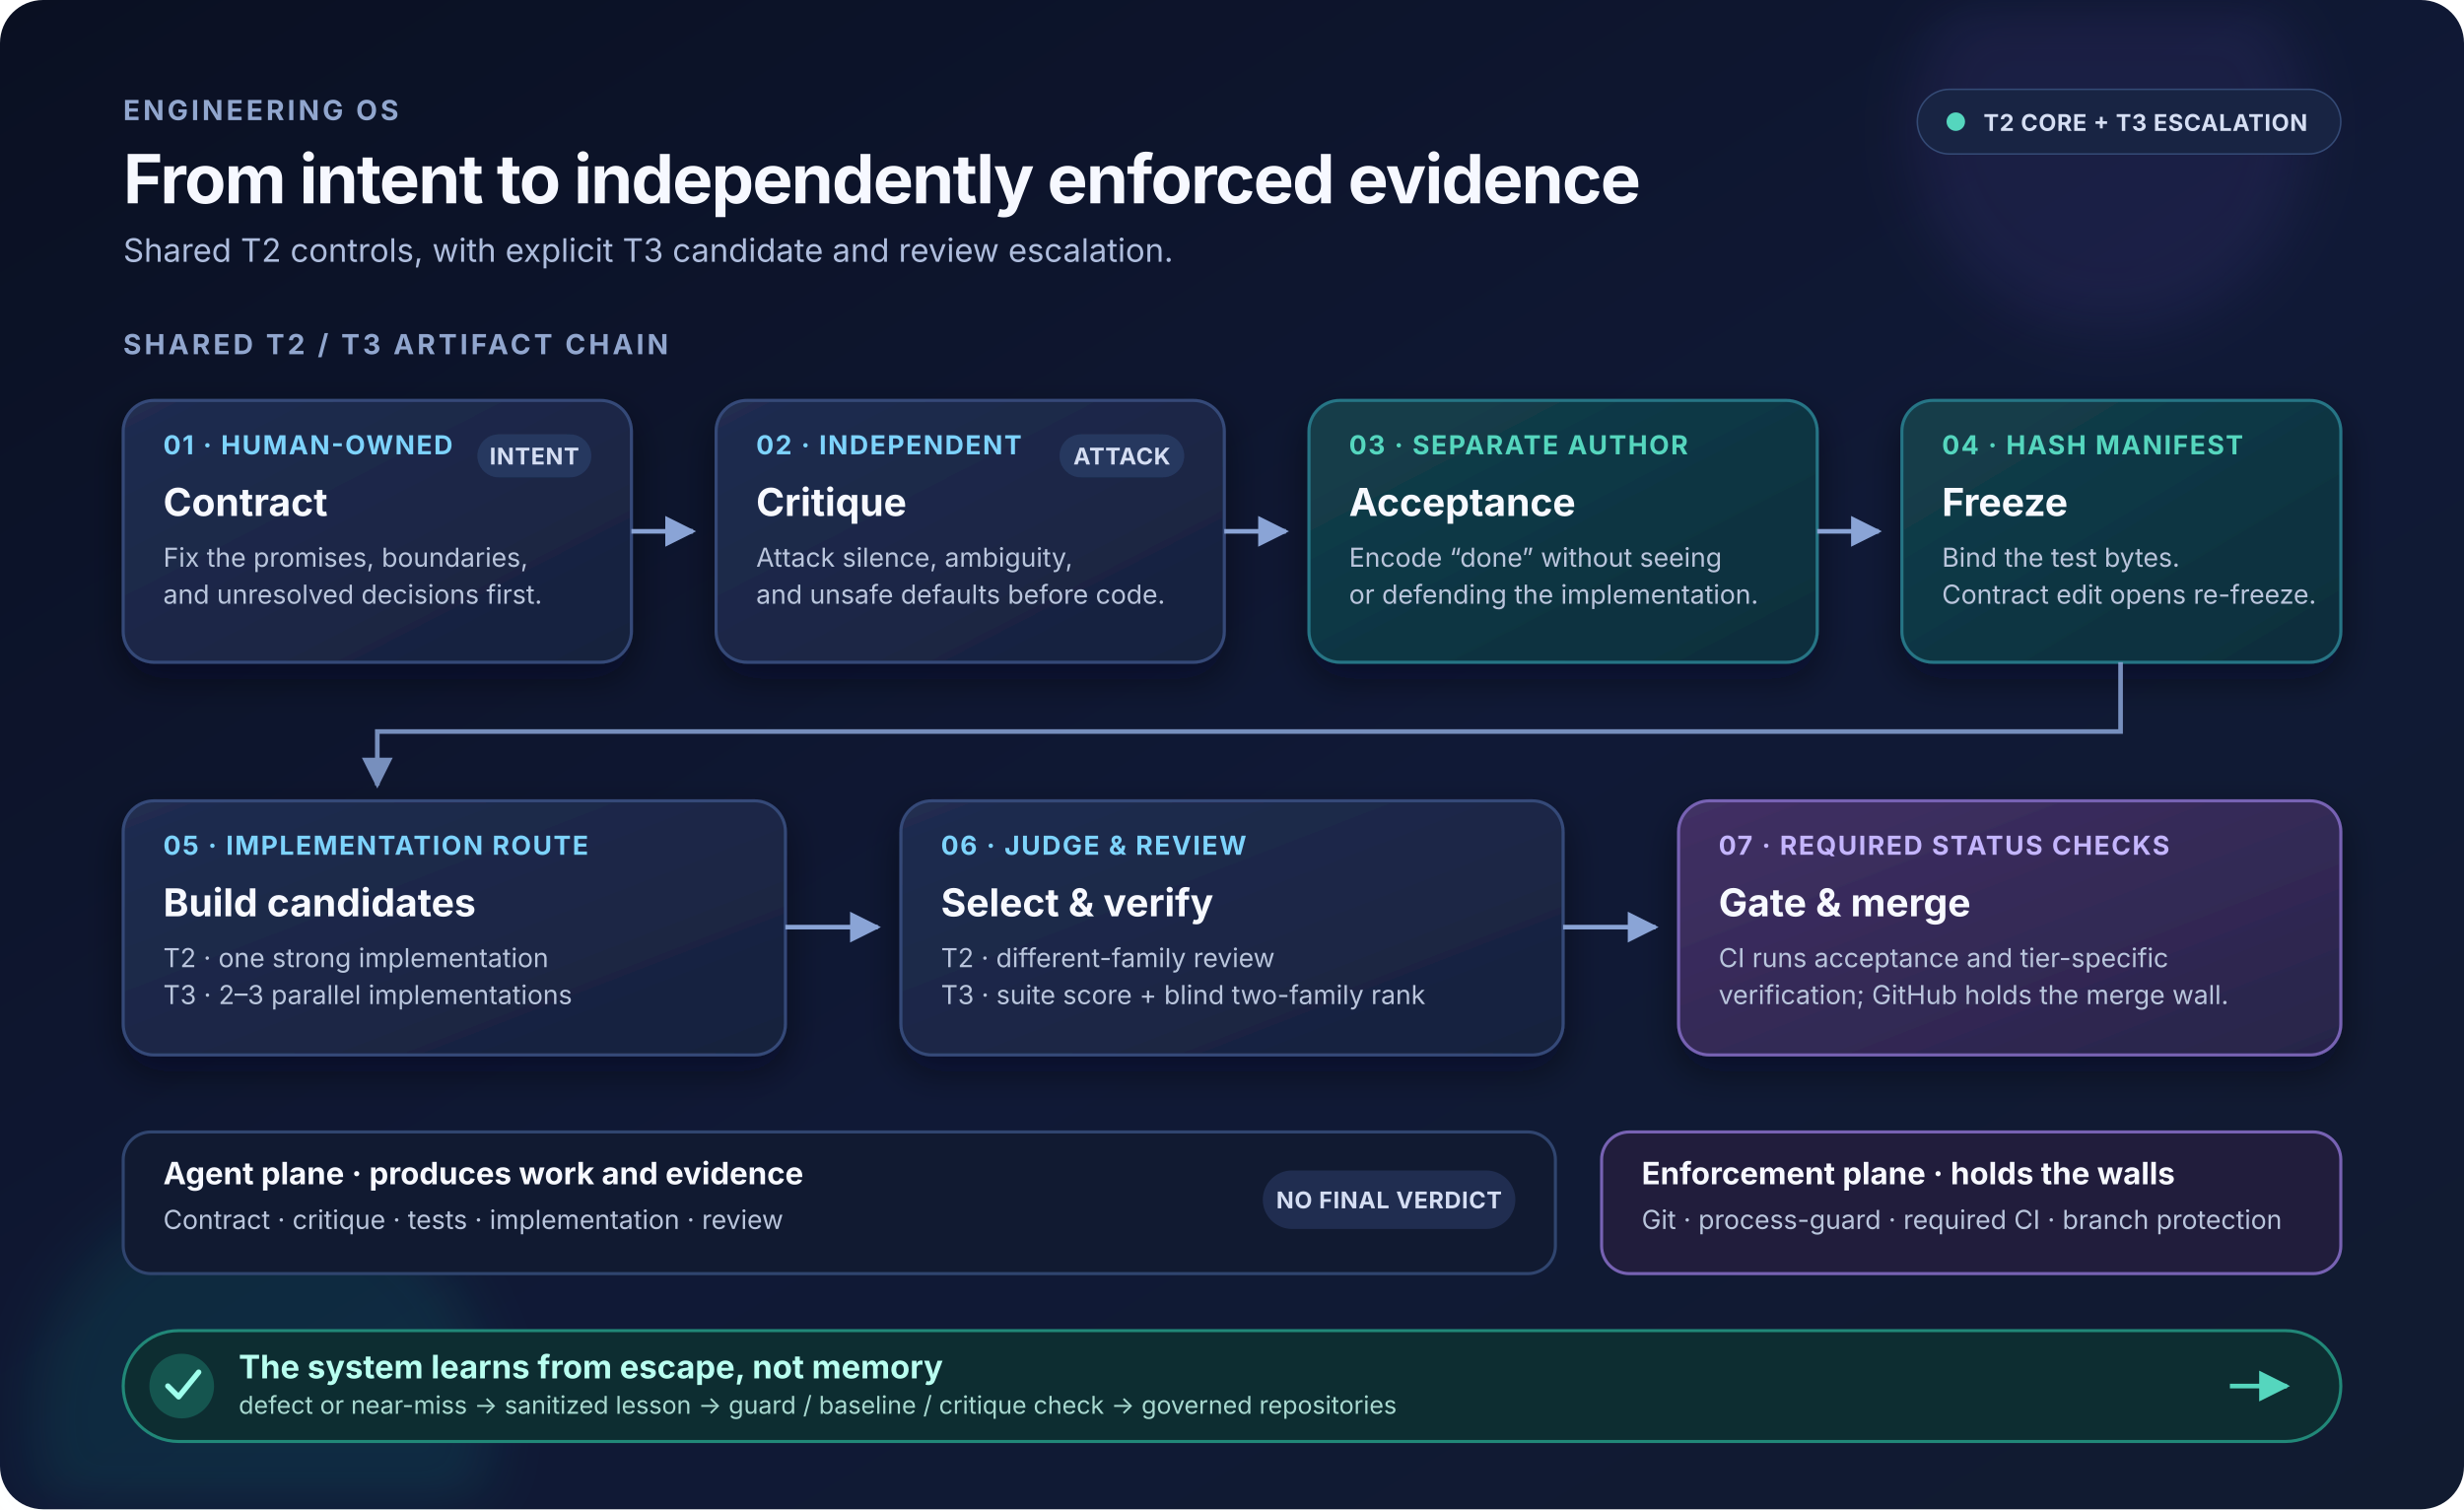
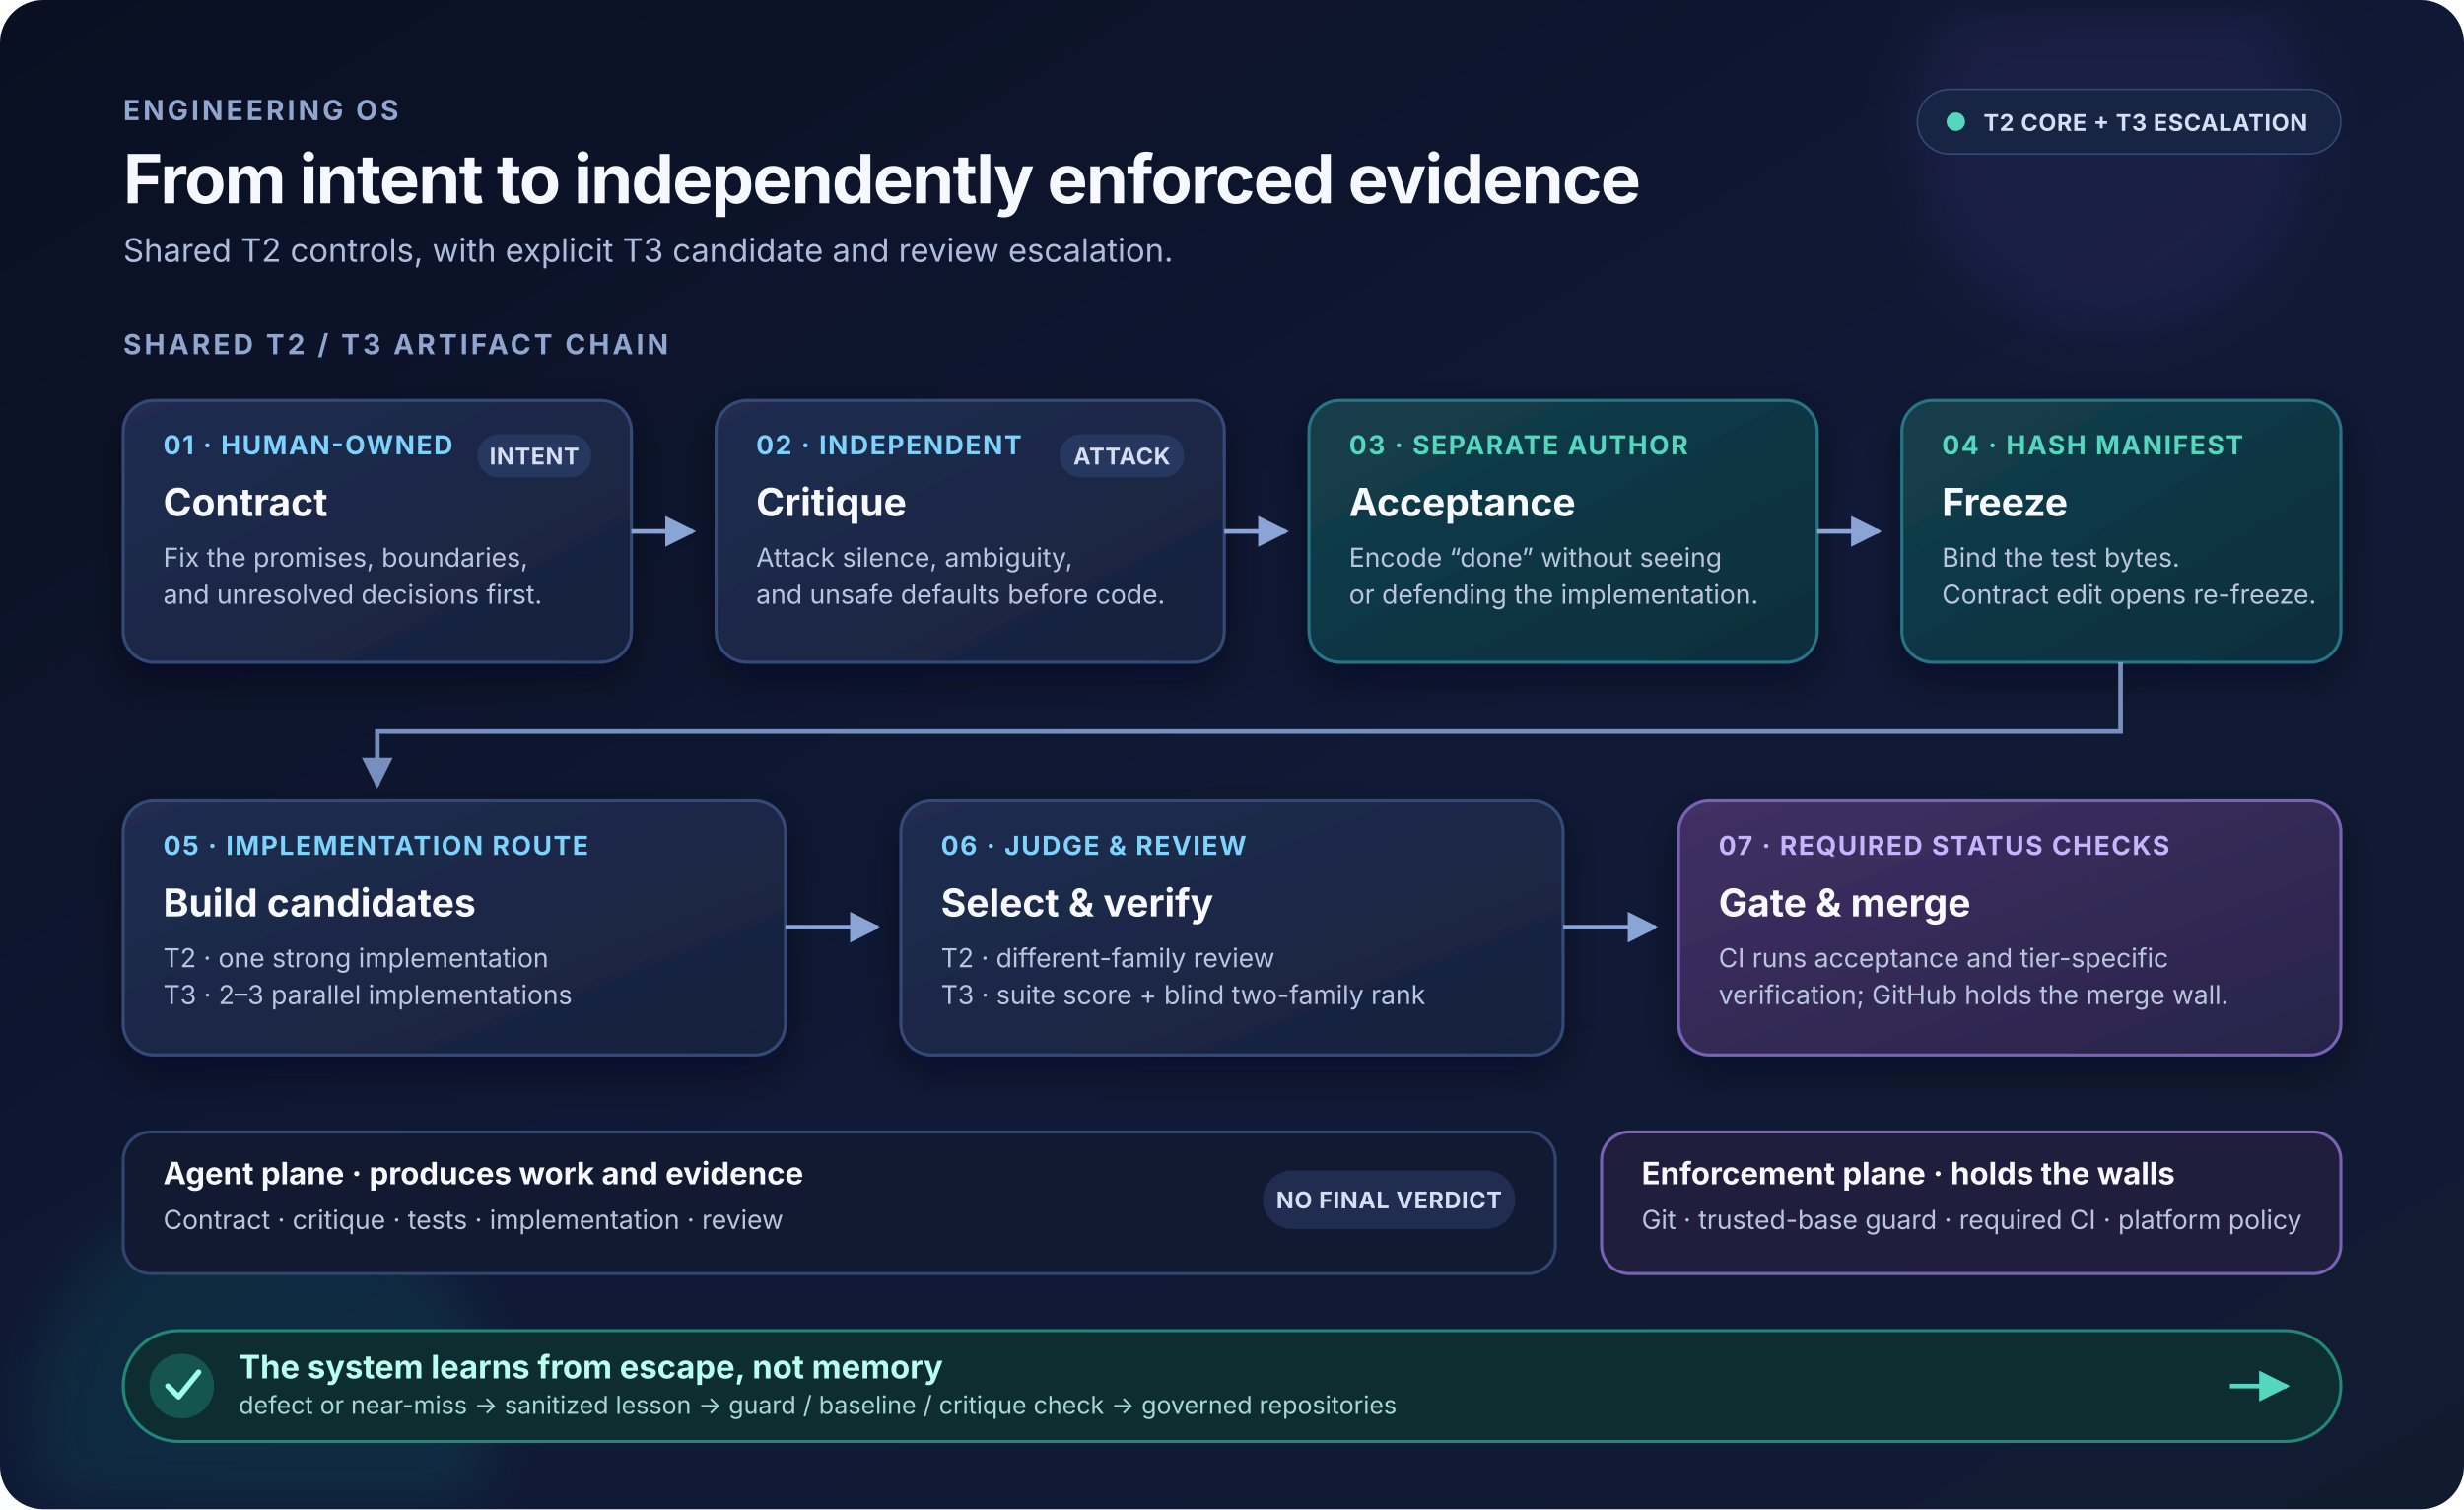
<svg xmlns="http://www.w3.org/2000/svg" width="1600" height="980" viewBox="0 0 1600 980" role="img" aria-labelledby="title desc">
  <defs>
    <linearGradient id="background" x1="0" y1="0" x2="1" y2="1">
      <stop offset="0" stop-color="#0a1022" />
      <stop offset="0.55" stop-color="#101936" />
      <stop offset="1" stop-color="#111b30" />
    </linearGradient>
    <linearGradient id="agentCard" x1="0" y1="0" x2="1" y2="1">
      <stop offset="0" stop-color="#202d50" />
      <stop offset="1" stop-color="#17213d" />
    </linearGradient>
    <linearGradient id="evidenceCard" x1="0" y1="0" x2="1" y2="1">
      <stop offset="0" stop-color="#123f4b" />
      <stop offset="1" stop-color="#102d3c" />
    </linearGradient>
    <linearGradient id="gateCard" x1="0" y1="0" x2="1" y2="1">
      <stop offset="0" stop-color="#413064" />
      <stop offset="1" stop-color="#272449" />
    </linearGradient>
    <filter id="shadow" x="-20%" y="-20%" width="140%" height="150%">
      <feDropShadow dx="0" dy="10" stdDeviation="12" flood-color="#020617" flood-opacity="0.45" />
    </filter>
    <filter id="softGlow" x="-60%" y="-60%" width="220%" height="220%">
      <feGaussianBlur stdDeviation="18" />
    </filter>
    <marker id="arrow" viewBox="0 0 12 12" refX="10" refY="6" markerWidth="8" markerHeight="8" orient="auto-start-reverse">
      <path d="M 1 1 L 11 6 L 1 11 z" fill="#8aa4d6" />
    </marker>
    <marker id="loopArrow" viewBox="0 0 12 12" refX="10" refY="6" markerWidth="8" markerHeight="8" orient="auto-start-reverse">
      <path d="M 1 1 L 11 6 L 1 11 z" fill="#55d6be" />
    </marker>
    <style>
      .title { font: 700 44px Inter, ui-sans-serif, system-ui, -apple-system, BlinkMacSystemFont, "Segoe UI", sans-serif; fill: #f6f8ff; letter-spacing: -1px; }
      .subtitle { font: 400 21px Inter, ui-sans-serif, system-ui, sans-serif; fill: #aebddd; }
      .section { font: 700 18px Inter, ui-sans-serif, system-ui, sans-serif; fill: #91a6ce; letter-spacing: 2px; }
      .step { font: 700 17px Inter, ui-sans-serif, system-ui, sans-serif; fill: #7dd3fc; letter-spacing: 1px; }
      .cardTitle { font: 700 25px Inter, ui-sans-serif, system-ui, sans-serif; fill: #f7f9ff; }
      .cardBody { font: 400 17px Inter, ui-sans-serif, system-ui, sans-serif; fill: #b9c5dc; }
      .smallTitle { font: 700 20px Inter, ui-sans-serif, system-ui, sans-serif; fill: #f7f9ff; }
      .smallBody { font: 400 17px Inter, ui-sans-serif, system-ui, sans-serif; fill: #b9c5dc; }
      .chip { font: 700 15px Inter, ui-sans-serif, system-ui, sans-serif; fill: #d5def3; letter-spacing: .4px; }
      .loopTitle { font: 700 21px Inter, ui-sans-serif, system-ui, sans-serif; fill: #b9fff0; }
      .loopBody { font: 400 16px Inter, ui-sans-serif, system-ui, sans-serif; fill: #a8d9d0; }
    </style>
  </defs>
  <rect width="1600" height="980" rx="28" fill="url(#background)" />
  <circle cx="1370" cy="85" r="130" fill="#5946a5" opacity="0.15" filter="url(#softGlow)" />
  <circle cx="170" cy="920" r="150" fill="#0fbca4" opacity="0.11" filter="url(#softGlow)" />
  <text x="80" y="78" class="section">ENGINEERING OS</text>
  <text x="80" y="132" class="title">From intent to independently enforced evidence</text>
  <text x="80" y="170" class="subtitle">Shared T2 controls, with explicit T3 candidate and review escalation.</text>
  <g transform="translate(1245 58)">
    <rect width="275" height="42" rx="21" fill="#182443" stroke="#344a75" />
    <circle cx="25" cy="21" r="6" fill="#55d6be" />
    <text x="43" y="27" class="chip">T2 CORE + T3 ESCALATION</text>
  </g>
  <text x="80" y="230" class="section">SHARED T2 / T3 ARTIFACT CHAIN</text>
  <g filter="url(#shadow)">
    <g transform="translate(80 260)">
      <rect width="330" height="170" rx="20" fill="url(#agentCard)" stroke="#354a78" stroke-width="2" />
      <text x="26" y="35" class="step">01 · HUMAN-OWNED</text>
      <text x="26" y="75" class="cardTitle">Contract</text>
      <text x="26" y="108" class="cardBody">Fix the promises, boundaries,</text>
      <text x="26" y="132" class="cardBody">and unresolved decisions first.</text>
      <rect x="230" y="22" width="74" height="28" rx="14" fill="#26375f" />
      <text x="267" y="36" class="chip" text-anchor="middle" dominant-baseline="middle">INTENT</text>
    </g>
    <g transform="translate(465 260)">
      <rect width="330" height="170" rx="20" fill="url(#agentCard)" stroke="#354a78" stroke-width="2" />
      <text x="26" y="35" class="step">02 · INDEPENDENT</text>
      <text x="26" y="75" class="cardTitle">Critique</text>
      <text x="26" y="108" class="cardBody">Attack silence, ambiguity,</text>
      <text x="26" y="132" class="cardBody">and unsafe defaults before code.</text>
      <rect x="223" y="22" width="81" height="28" rx="14" fill="#26375f" />
      <text x="263.5" y="36" class="chip" text-anchor="middle" dominant-baseline="middle">ATTACK</text>
    </g>
    <g transform="translate(850 260)">
      <rect width="330" height="170" rx="20" fill="url(#evidenceCard)" stroke="#267485" stroke-width="2" />
      <text x="26" y="35" class="step" style="fill:#55d6be">03 · SEPARATE AUTHOR</text>
      <text x="26" y="75" class="cardTitle">Acceptance</text>
      <text x="26" y="108" class="cardBody">Encode “done” without seeing</text>
      <text x="26" y="132" class="cardBody">or defending the implementation.</text>
    </g>
    <g transform="translate(1235 260)">
      <rect width="285" height="170" rx="20" fill="url(#evidenceCard)" stroke="#267485" stroke-width="2" />
      <text x="26" y="35" class="step" style="fill:#55d6be">04 · HASH MANIFEST</text>
      <text x="26" y="75" class="cardTitle">Freeze</text>
      <text x="26" y="108" class="cardBody">Bind the test bytes.</text>
      <text x="26" y="132" class="cardBody">Contract edit opens re-freeze.</text>
    </g>
  </g>
  <path d="M410 345 H450" stroke="#8aa4d6" stroke-width="3" fill="none" marker-end="url(#arrow)" />
  <path d="M795 345 H835" stroke="#8aa4d6" stroke-width="3" fill="none" marker-end="url(#arrow)" />
  <path d="M1180 345 H1220" stroke="#8aa4d6" stroke-width="3" fill="none" marker-end="url(#arrow)" />
  <path d="M1377 430 V475 H245 V510" stroke="#8aa4d6" stroke-width="3" fill="none" marker-end="url(#arrow)" opacity="0.85" />
  <g filter="url(#shadow)">
    <g transform="translate(80 520)">
      <rect width="430" height="165" rx="20" fill="url(#agentCard)" stroke="#354a78" stroke-width="2" />
      <text x="26" y="35" class="step">05 · IMPLEMENTATION ROUTE</text>
      <text x="26" y="75" class="cardTitle">Build candidates</text>
      <text x="26" y="108" class="cardBody">T2 · one strong implementation</text>
      <text x="26" y="132" class="cardBody">T3 · 2–3 parallel implementations</text>
    </g>
    <g transform="translate(585 520)">
      <rect width="430" height="165" rx="20" fill="url(#agentCard)" stroke="#354a78" stroke-width="2" />
      <text x="26" y="35" class="step">06 · JUDGE &amp; REVIEW</text>
      <text x="26" y="75" class="cardTitle">Select &amp; verify</text>
      <text x="26" y="108" class="cardBody">T2 · different-family review</text>
      <text x="26" y="132" class="cardBody">T3 · suite score + blind two-family rank</text>
    </g>
    <g transform="translate(1090 520)">
      <rect width="430" height="165" rx="20" fill="url(#gateCard)" stroke="#7762b3" stroke-width="2" />
      <text x="26" y="35" class="step" style="fill:#c4b5fd">07 · REQUIRED STATUS CHECKS</text>
      <text x="26" y="75" class="cardTitle">Gate &amp; merge</text>
      <text x="26" y="108" class="cardBody">CI runs acceptance and tier-specific</text>
      <text x="26" y="132" class="cardBody">verification; GitHub holds the merge wall.</text>
    </g>
  </g>
  <path d="M510 602 H570" stroke="#8aa4d6" stroke-width="3" fill="none" marker-end="url(#arrow)" />
  <path d="M1015 602 H1075" stroke="#8aa4d6" stroke-width="3" fill="none" marker-end="url(#arrow)" />
  <g transform="translate(80 735)">
    <rect width="930" height="92" rx="18" fill="#111a31" stroke="#30456f" stroke-width="2" />
    <text x="26" y="34" class="smallTitle">Agent plane · produces work and evidence</text>
    <text x="26" y="63" class="smallBody">Contract · critique · tests · implementation · review</text>
    <rect x="740" y="25" width="164" height="38" rx="19" fill="#202d50" />
    <text x="822" y="44" class="chip" text-anchor="middle" dominant-baseline="middle">NO FINAL VERDICT</text>
  </g>
  <g transform="translate(1040 735)">
    <rect width="480" height="92" rx="18" fill="#211d3c" stroke="#7762b3" stroke-width="2" />
    <text x="26" y="34" class="smallTitle">Enforcement plane · holds the walls</text>
-     <text x="26" y="63" class="smallBody">Git · process-guard · required CI · branch protection</text>
+     <text x="26" y="63" class="smallBody">Git · trusted-base guard · required CI · platform policy</text>
  </g>
  <g transform="translate(80 864)">
    <rect width="1440" height="72" rx="36" fill="#0d2d31" stroke="#218878" stroke-width="2" />
    <circle cx="38" cy="36" r="21" fill="#15554f" />
    <path d="M29 36 l7 7 13-16" fill="none" stroke="#9effec" stroke-width="3.5" stroke-linecap="round" stroke-linejoin="round" />
    <text x="75" y="31" class="loopTitle">The system learns from escape, not memory</text>
    <text x="75" y="54" class="loopBody">defect or near-miss  →  sanitized lesson  →  guard / baseline / critique check  →  governed repositories</text>
    <path d="M1368 36 H1405" stroke="#55d6be" stroke-width="3" fill="none" marker-end="url(#loopArrow)" />
  </g>
</svg>
